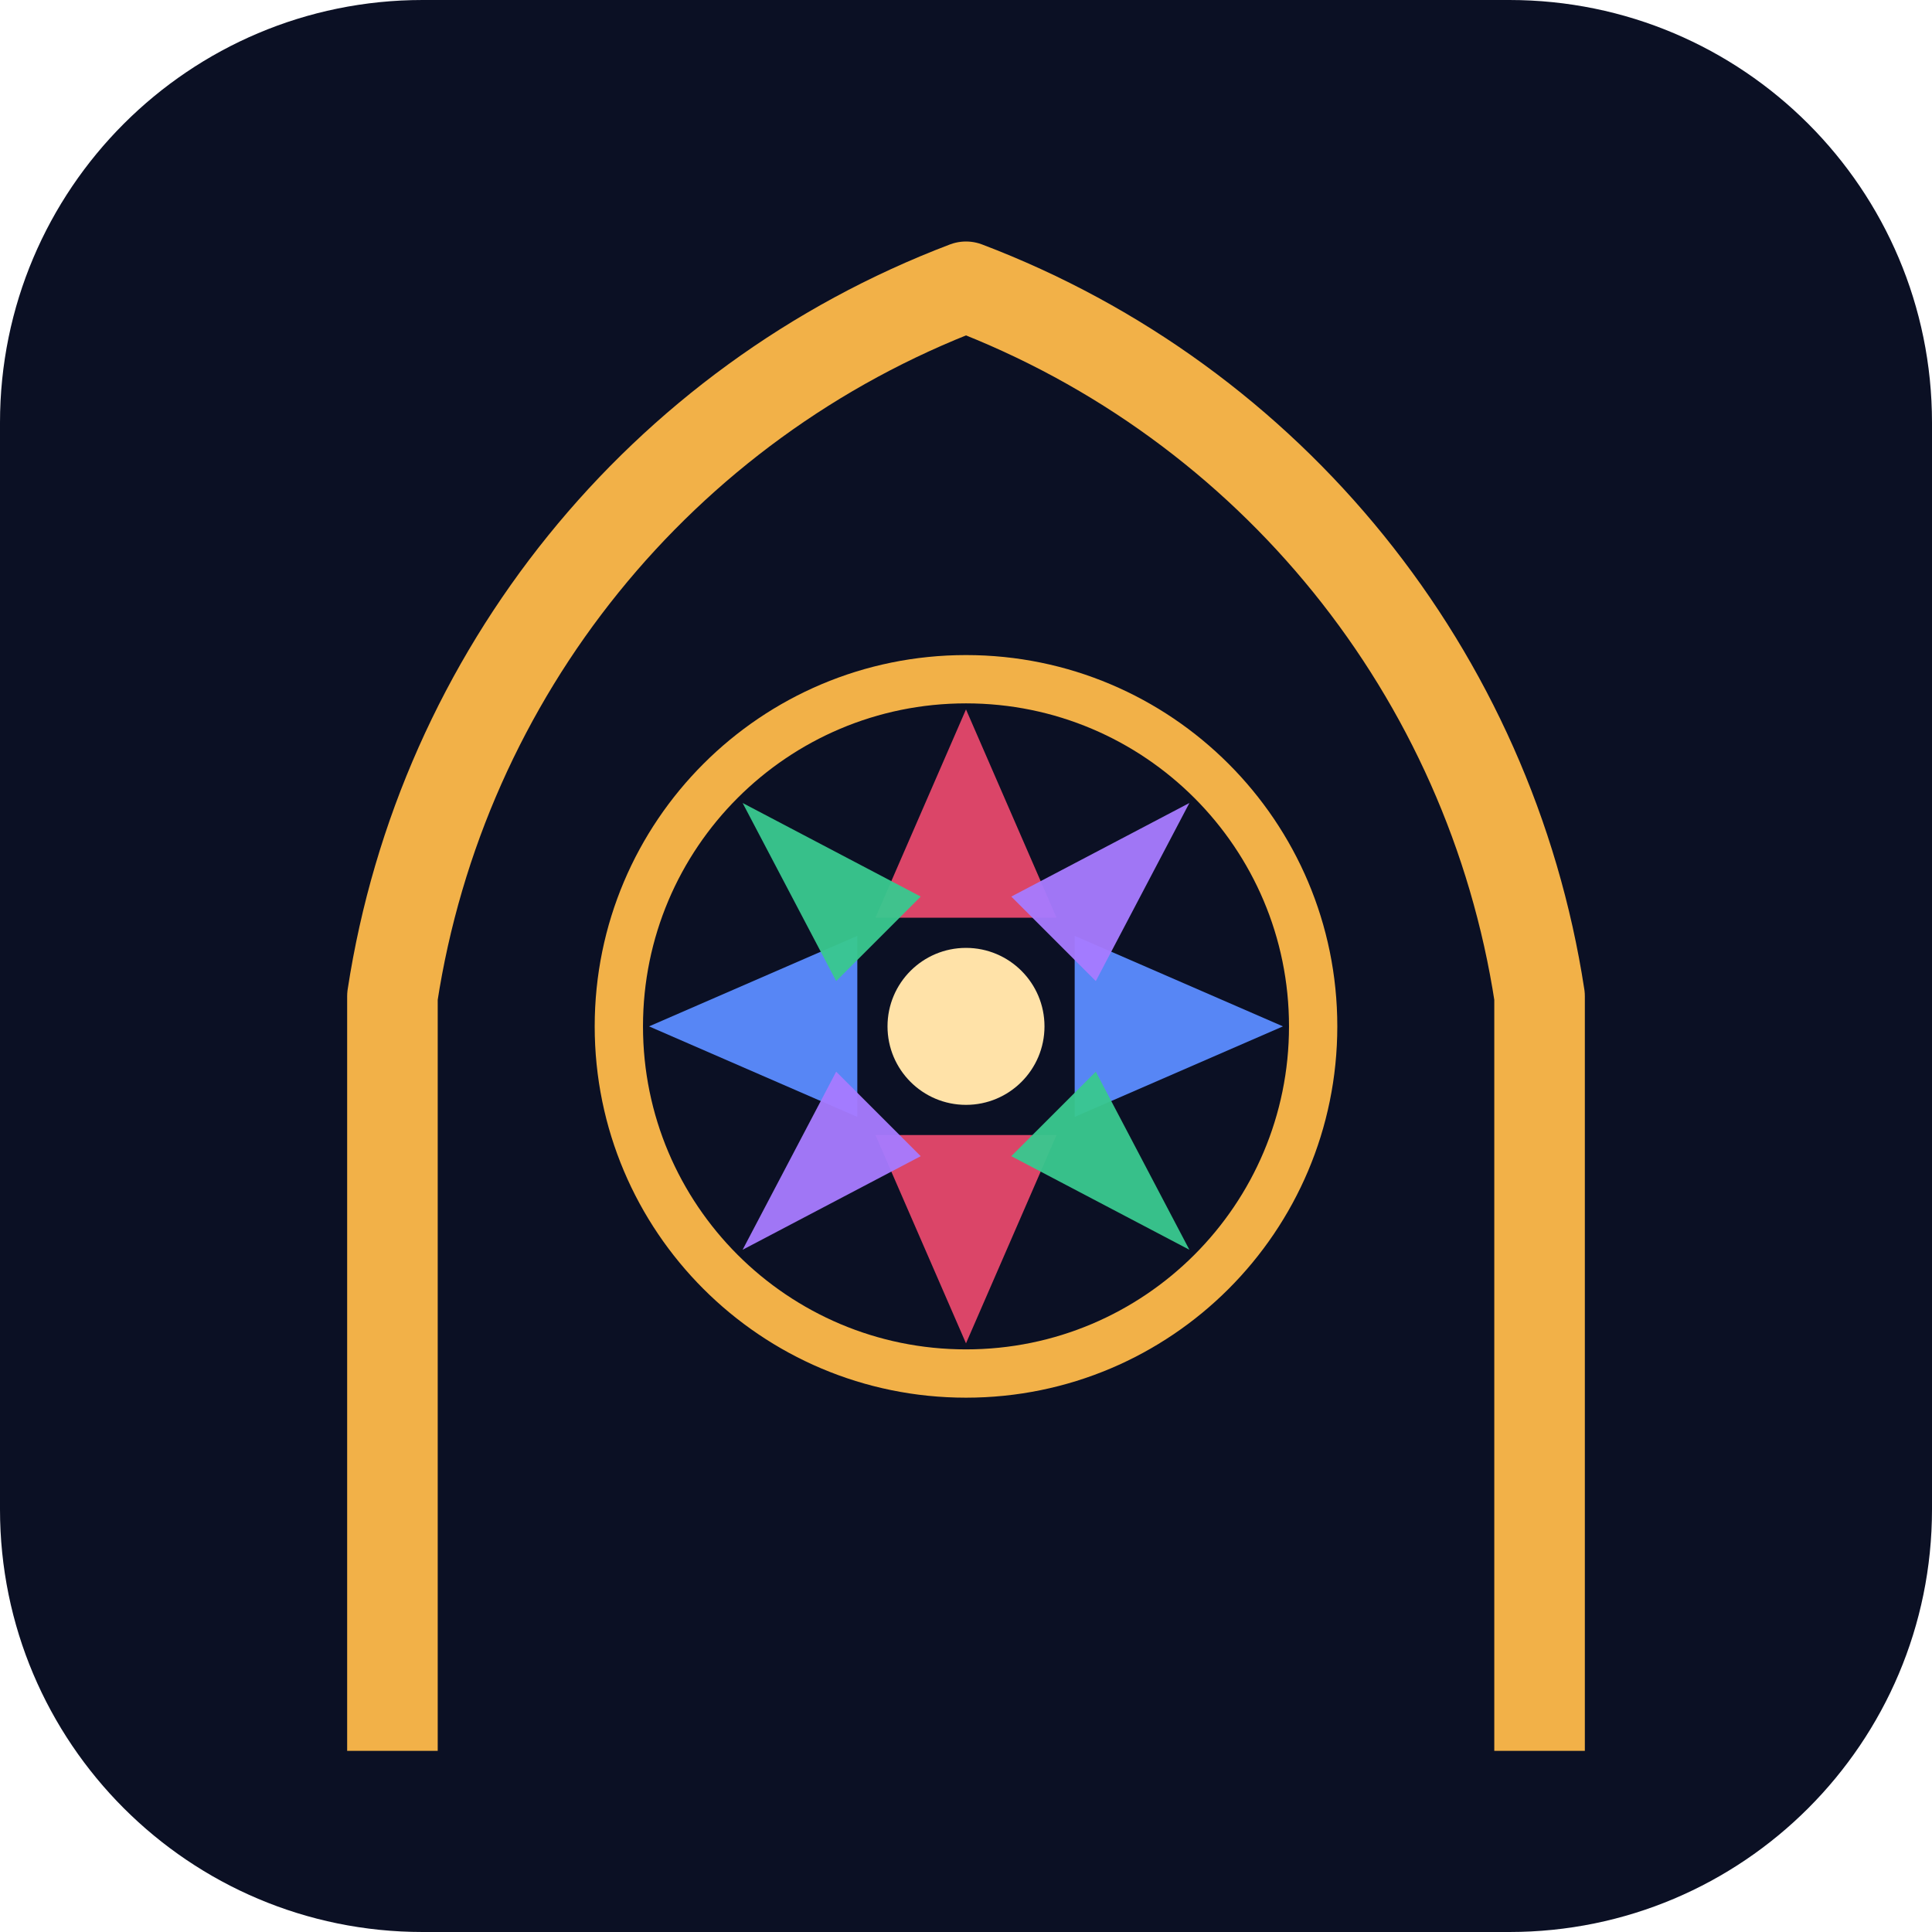
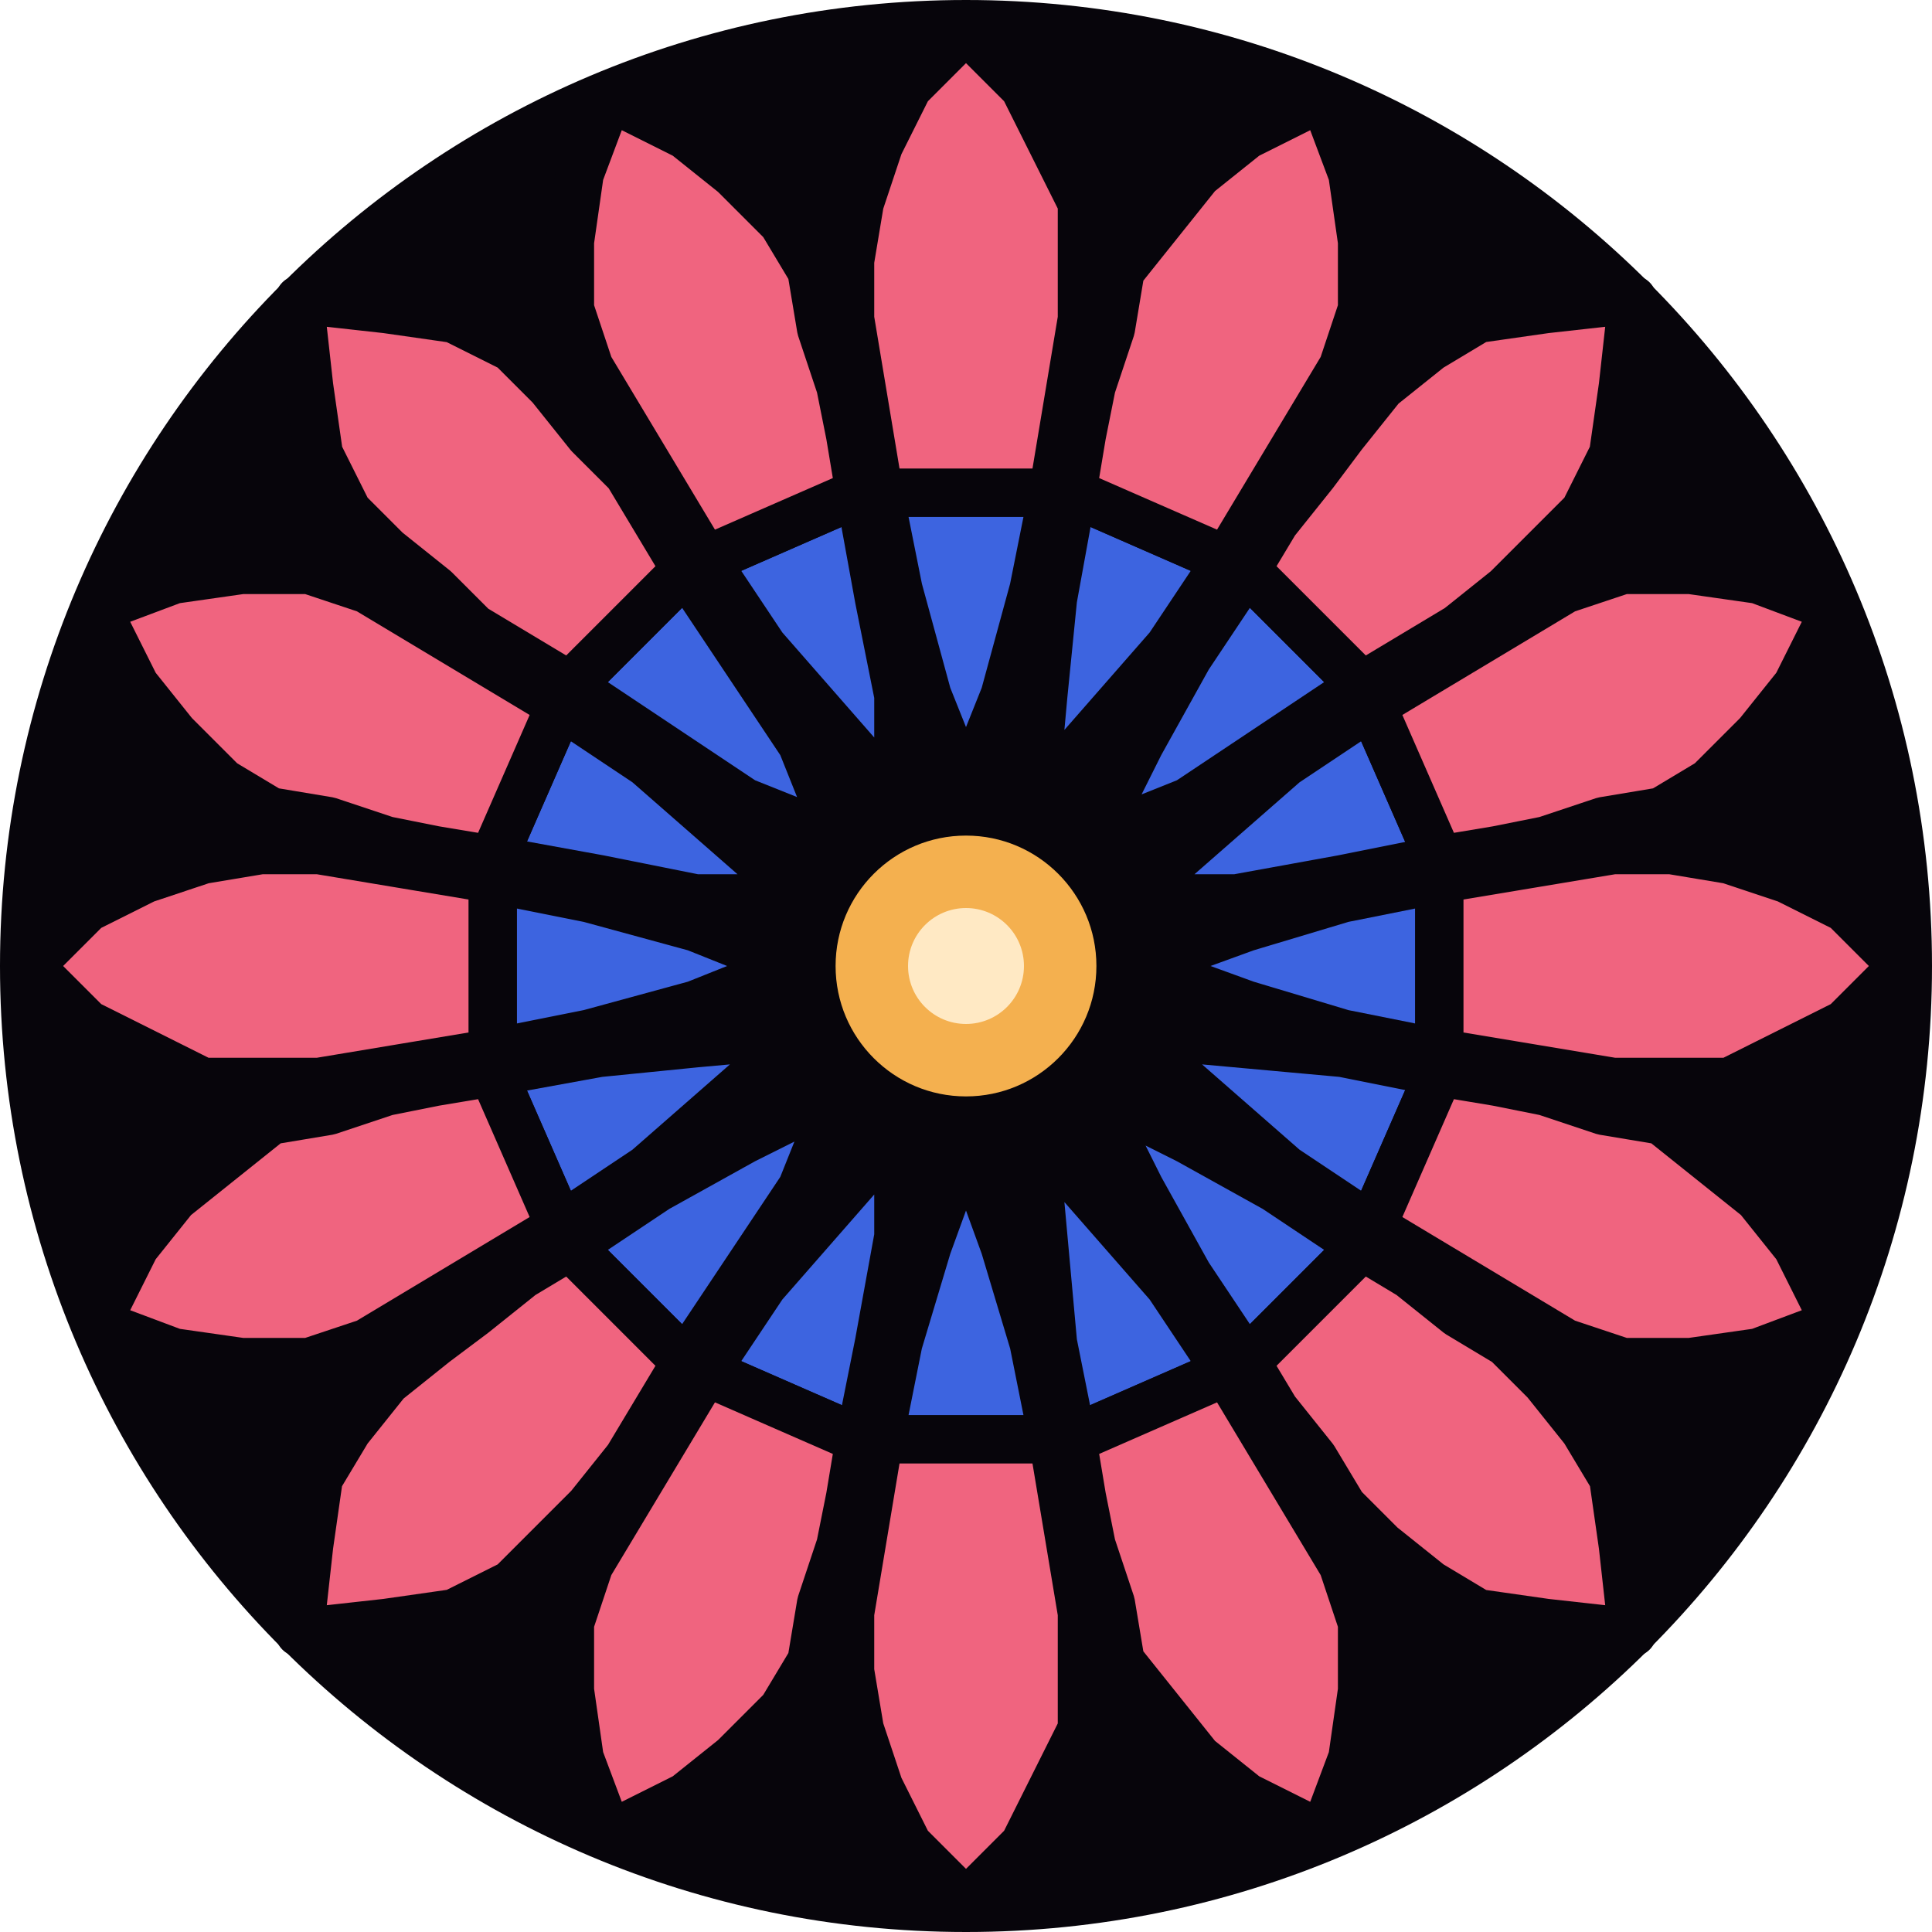
- <svg xmlns="http://www.w3.org/2000/svg" viewBox="0 0 64 64">
-   <rect width="64" height="64" rx="14" fill="#0b1024" />
-   <path d="M13 58V33A30 30 0 0 1 32 9.5 30 30 0 0 1 51 33v25" fill="none" stroke="#f2b148" stroke-width="3" stroke-linejoin="round" />
-   <g transform="translate(32 34)">
-     <circle r="11.5" fill="#0b1024" stroke="#f2b148" stroke-width="1.6" />
-     <g fill-opacity=".95">
-       <path d="M0-10.5 3-3.6-3-3.6Z" fill="#e5486b" />
-       <path d="M0 10.5 3 3.6-3 3.6Z" fill="#e5486b" />
-       <path d="M-10.5 0-3.6 3-3.6-3Z" fill="#5b8cff" />
-       <path d="M10.5 0 3.6 3 3.6-3Z" fill="#5b8cff" />
-       <path d="M-7.4-7.4-1.5-4.3-4.3-1.5Z" fill="#39c98f" />
-       <path d="M7.4 7.4 1.5 4.3 4.3 1.5Z" fill="#39c98f" />
-       <path d="M7.4-7.4 4.3-1.5 1.5-4.3Z" fill="#a77bff" />
-       <path d="M-7.4 7.4-4.3 1.5-1.5 4.3Z" fill="#a77bff" />
+ <svg xmlns="http://www.w3.org/2000/svg" viewBox="-100 -100 200 200">
+   <circle r="100" fill="#07050b" />
+   <g stroke="#07050b" stroke-width="5" stroke-linejoin="round">
+     <g fill="#3d64e0">
+       <path d="M0 -18L-4 -28L-7 -39L-9 -49L9 -49L7 -39L4 -28L0 -18Z" />
+       <path d="M7 -17L8 -28L9 -38L11 -49L27 -42L21 -33L14 -25L7 -17Z" />
+       <path d="M13 -13L18 -23L23 -32L29 -41L41 -29L32 -23L23 -17L13 -13Z" />
+       <path d="M17 -7L25 -14L33 -21L42 -27L49 -11L39 -9L28 -7L17 -7Z" />
+       <path d="M18 0L29 -4L39 -7L49 -9L49 9L39 7L29 4L18 0Z" />
+       <path d="M17 7L28 8L39 9L49 11L42 27L33 21L25 14L17 7Z" />
+       <path d="M13 13L23 18L32 23L41 29L29 41L23 32L18 23L13 13Z" />
+       <path d="M7 17L14 25L21 33L27 42L11 49L9 39L8 28L7 17Z" />
+       <path d="M0 18L4 29L7 39L9 49L-9 49L-7 39L-4 29L0 18Z" />
+       <path d="M-7 17L-7 28L-9 39L-11 49L-27 42L-21 33L-14 25L-7 17Z" />
+       <path d="M-13 13L-17 23L-23 32L-29 41L-41 29L-32 23L-23 18L-13 13Z" />
+       <path d="M-17 7L-25 14L-33 21L-42 27L-49 11L-38 9L-28 8L-17 7Z" />
+       <path d="M-18 0L-28 4L-39 7L-49 9L-49 -9L-39 -7L-28 -4L-18 0Z" />
+       <path d="M-17 -7L-28 -7L-38 -9L-49 -11L-42 -27L-33 -21L-25 -14L-17 -7Z" />
+       <path d="M-13 -13L-23 -17L-32 -23L-41 -29L-29 -41L-23 -32L-17 -23L-13 -13Z" />
+       <path d="M-7 -17L-14 -25L-21 -33L-27 -42L-11 -49L-9 -38L-7 -28L-7 -17Z" />
    </g>
-     <circle r="2.6" fill="#ffe2a8" />
+     <g fill="#f0647f">
+       <path d="M-9 -49L-10 -55L-11 -61L-12 -67L-12 -73L-11 -79L-9 -85L-6 -91L0 -97L0 -97L6 -91L9 -85L12 -79L12 -73L12 -67L11 -61L10 -55L9 -49Z" />
+       <path d="M11 -49L12 -55L13 -60L15 -66L16 -72L20 -77L24 -82L29 -86L37 -90L37 -90L40 -82L41 -75L41 -68L39 -62L36 -57L33 -52L30 -47L27 -42Z" />
+       <path d="M29 -41L32 -46L36 -51L39 -55L43 -60L48 -64L53 -67L60 -68L69 -69L69 -69L68 -60L67 -53L64 -47L60 -43L56 -39L51 -35L46 -32L41 -29Z" />
+       <path d="M42 -27L47 -30L52 -33L57 -36L62 -39L68 -41L75 -41L82 -40L90 -37L90 -37L86 -29L82 -24L77 -19L72 -16L66 -15L60 -13L55 -12L49 -11Z" />
+       <path d="M49 -9L55 -10L61 -11L67 -12L73 -12L79 -11L85 -9L91 -6L97 0L97 0L91 6L85 9L79 12L73 12L67 12L61 11L55 10L49 9Z" />
+       <path d="M49 11L55 12L60 13L66 15L72 16L77 20L82 24L86 29L90 37L90 37L82 40L75 41L68 41L62 39L57 36L52 33L47 30L42 27Z" />
+       <path d="M41 29L46 32L51 36L56 39L60 43L64 48L67 53L68 60L69 69L69 69L60 68L53 67L48 64L43 60L39 56L36 51L32 46L29 41Z" />
+       <path d="M27 42L30 47L33 52L36 57L39 62L41 68L41 75L40 82L37 90L37 90L29 86L24 82L20 77L16 72L15 66L13 60L12 55L11 49Z" />
+       <path d="M9 49L10 55L11 61L12 67L12 73L12 79L9 85L6 91L0 97L0 97L-6 91L-9 85L-11 79L-12 73L-12 67L-11 61L-10 55L-9 49Z" />
+       <path d="M-11 49L-12 55L-13 60L-15 66L-16 72L-19 77L-24 82L-29 86L-37 90L-37 90L-40 82L-41 75L-41 68L-39 62L-36 57L-33 52L-30 47L-27 42Z" />
+       <path d="M-29 41L-32 46L-35 51L-39 56L-43 60L-47 64L-53 67L-60 68L-69 69L-69 69L-68 60L-67 53L-64 48L-60 43L-55 39L-51 36L-46 32L-41 29Z" />
+       <path d="M-42 27L-47 30L-52 33L-57 36L-62 39L-68 41L-75 41L-82 40L-90 37L-90 37L-86 29L-82 24L-77 20L-72 16L-66 15L-60 13L-55 12L-49 11Z" />
+       <path d="M-49 9L-55 10L-61 11L-67 12L-73 12L-79 12L-85 9L-91 6L-97 0L-97 0L-91 -6L-85 -9L-79 -11L-73 -12L-67 -12L-61 -11L-55 -10L-49 -9Z" />
+       <path d="M-49 -11L-55 -12L-60 -13L-66 -15L-72 -16L-77 -19L-82 -24L-86 -29L-90 -37L-90 -37L-82 -40L-75 -41L-68 -41L-62 -39L-57 -36L-52 -33L-47 -30L-42 -27Z" />
+       <path d="M-41 -29L-46 -32L-51 -35L-55 -39L-60 -43L-64 -47L-67 -53L-68 -60L-69 -69L-69 -69L-60 -68L-53 -67L-47 -64L-43 -60L-39 -55L-35 -51L-32 -46L-29 -41Z" />
+       <path d="M-27 -42L-30 -47L-33 -52L-36 -57L-39 -62L-41 -68L-41 -75L-40 -82L-37 -90L-37 -90L-29 -86L-24 -82L-19 -77L-16 -72L-15 -66L-13 -60L-12 -55L-11 -49Z" />
+     </g>
+     <circle r="16" fill="#f4b04f" />
  </g>
+   <circle r="6" fill="#ffe9c4" />
</svg>
